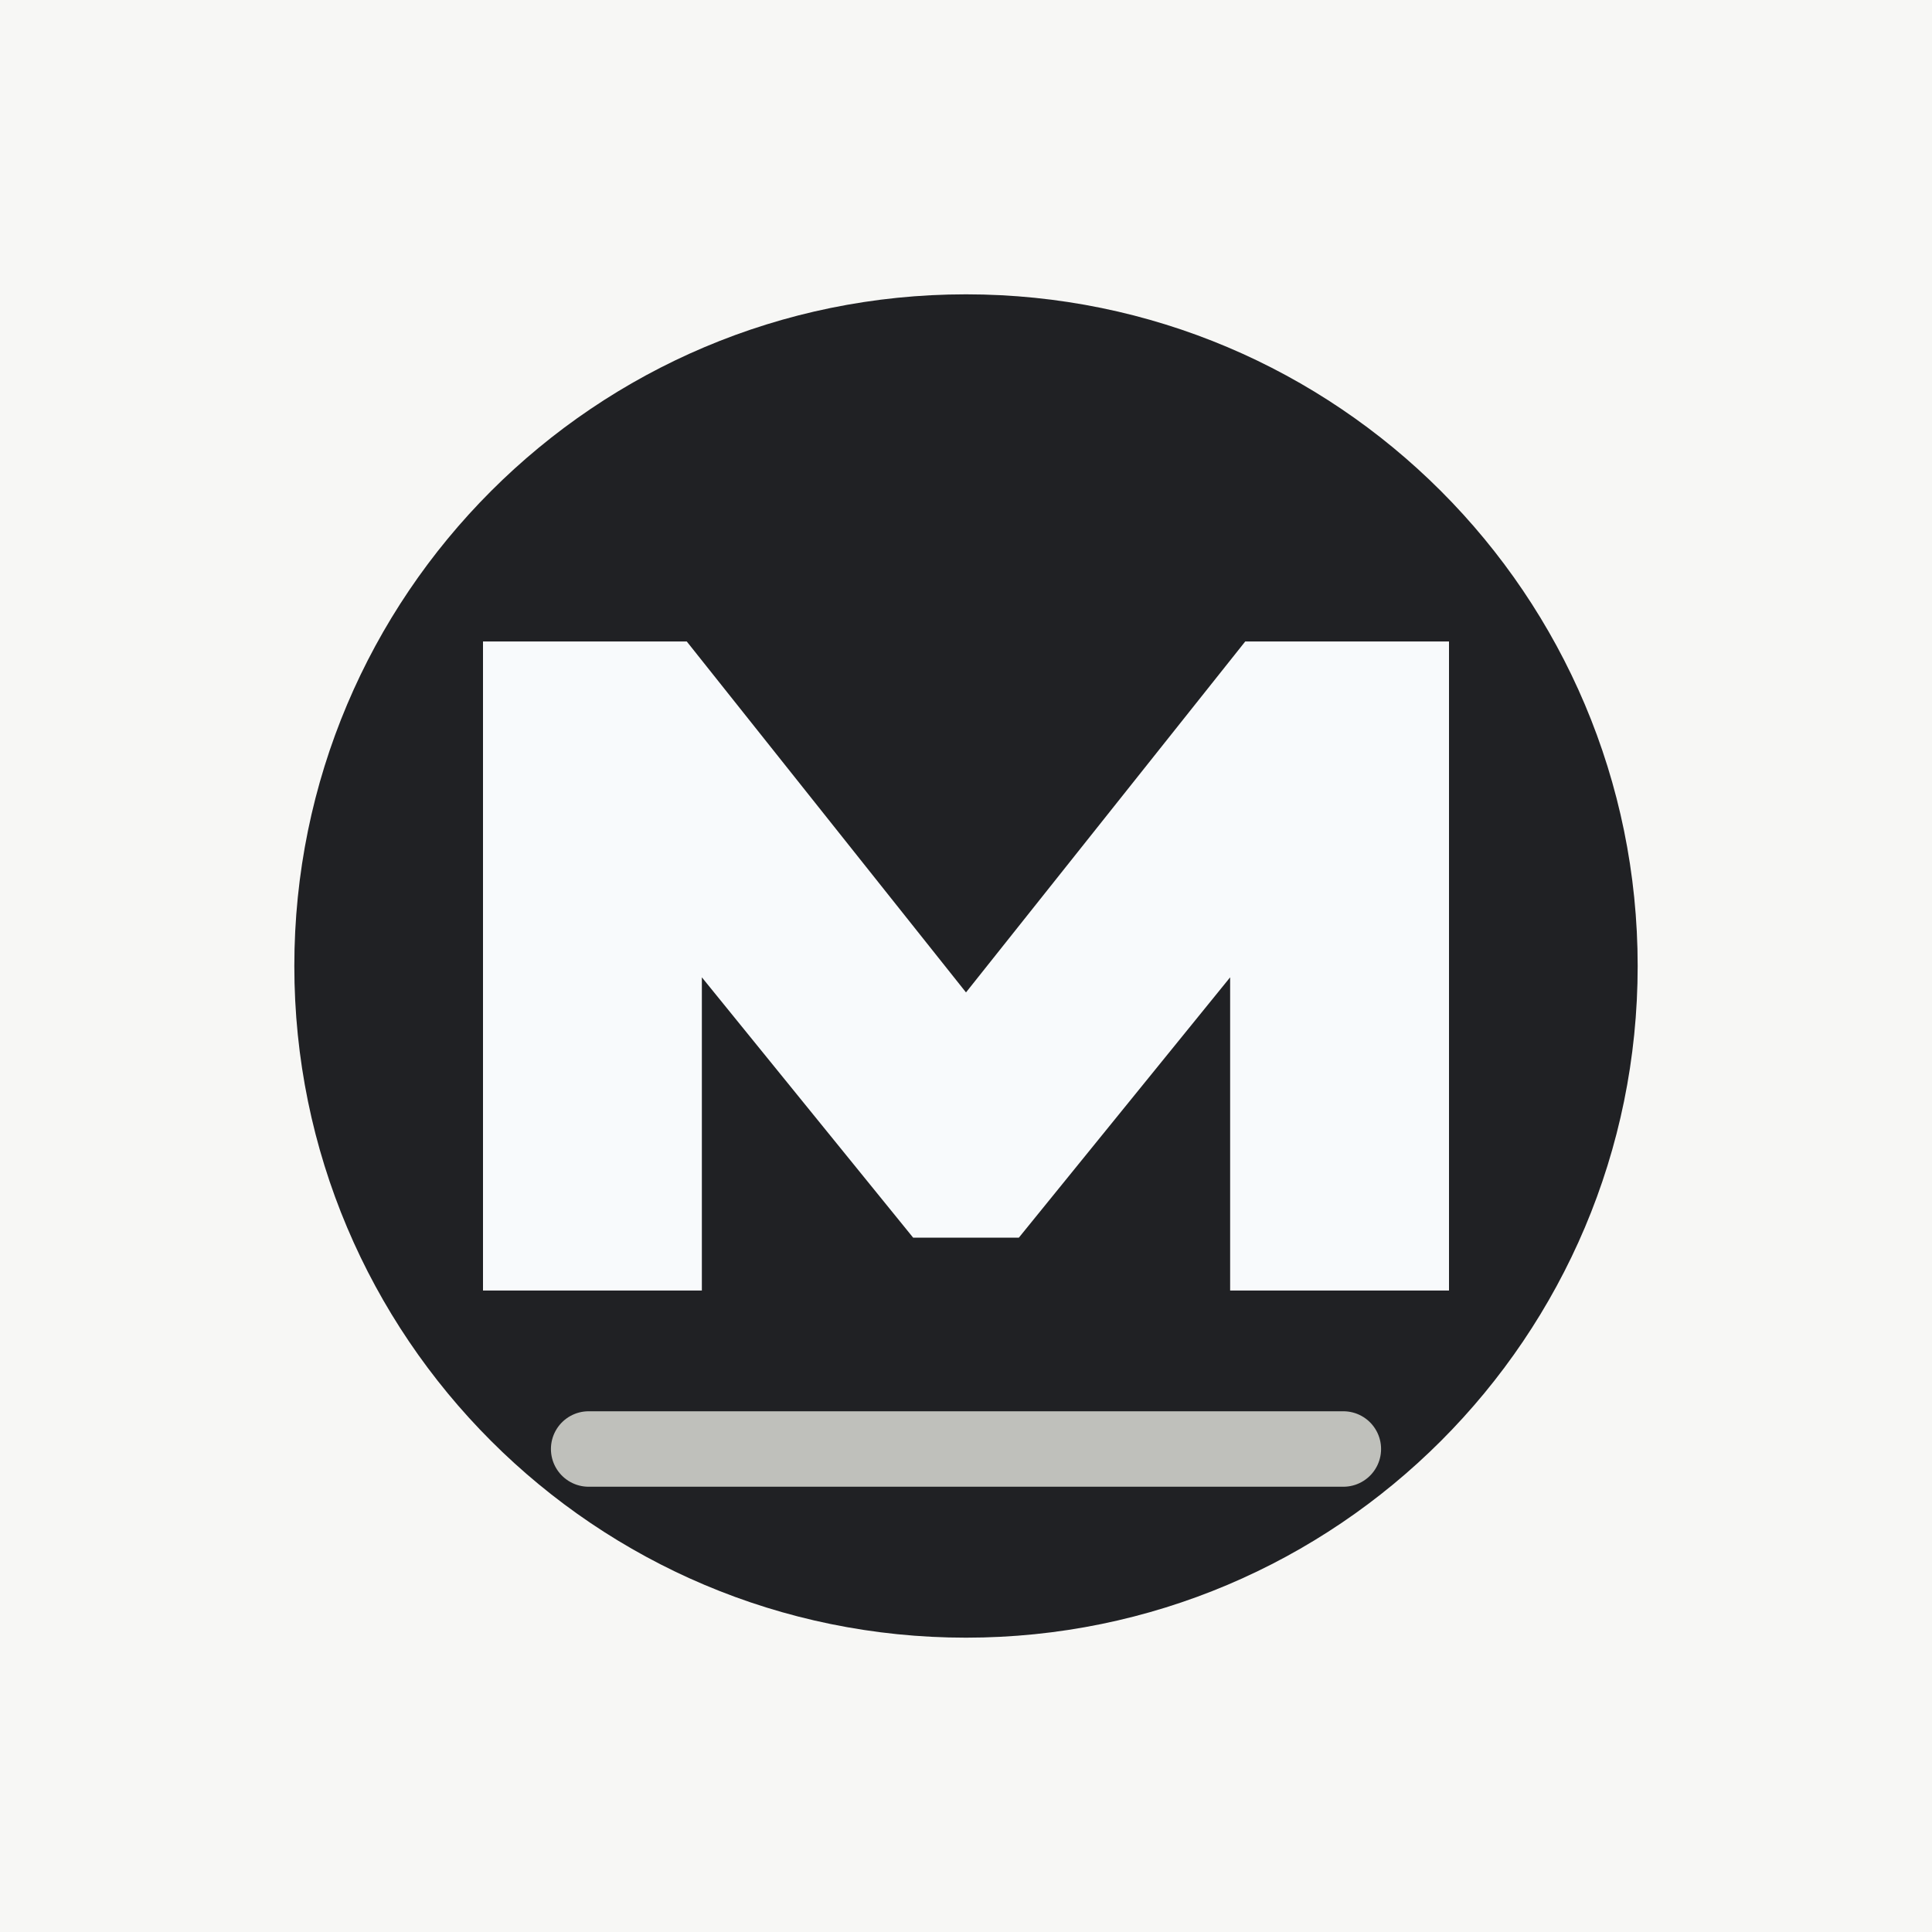
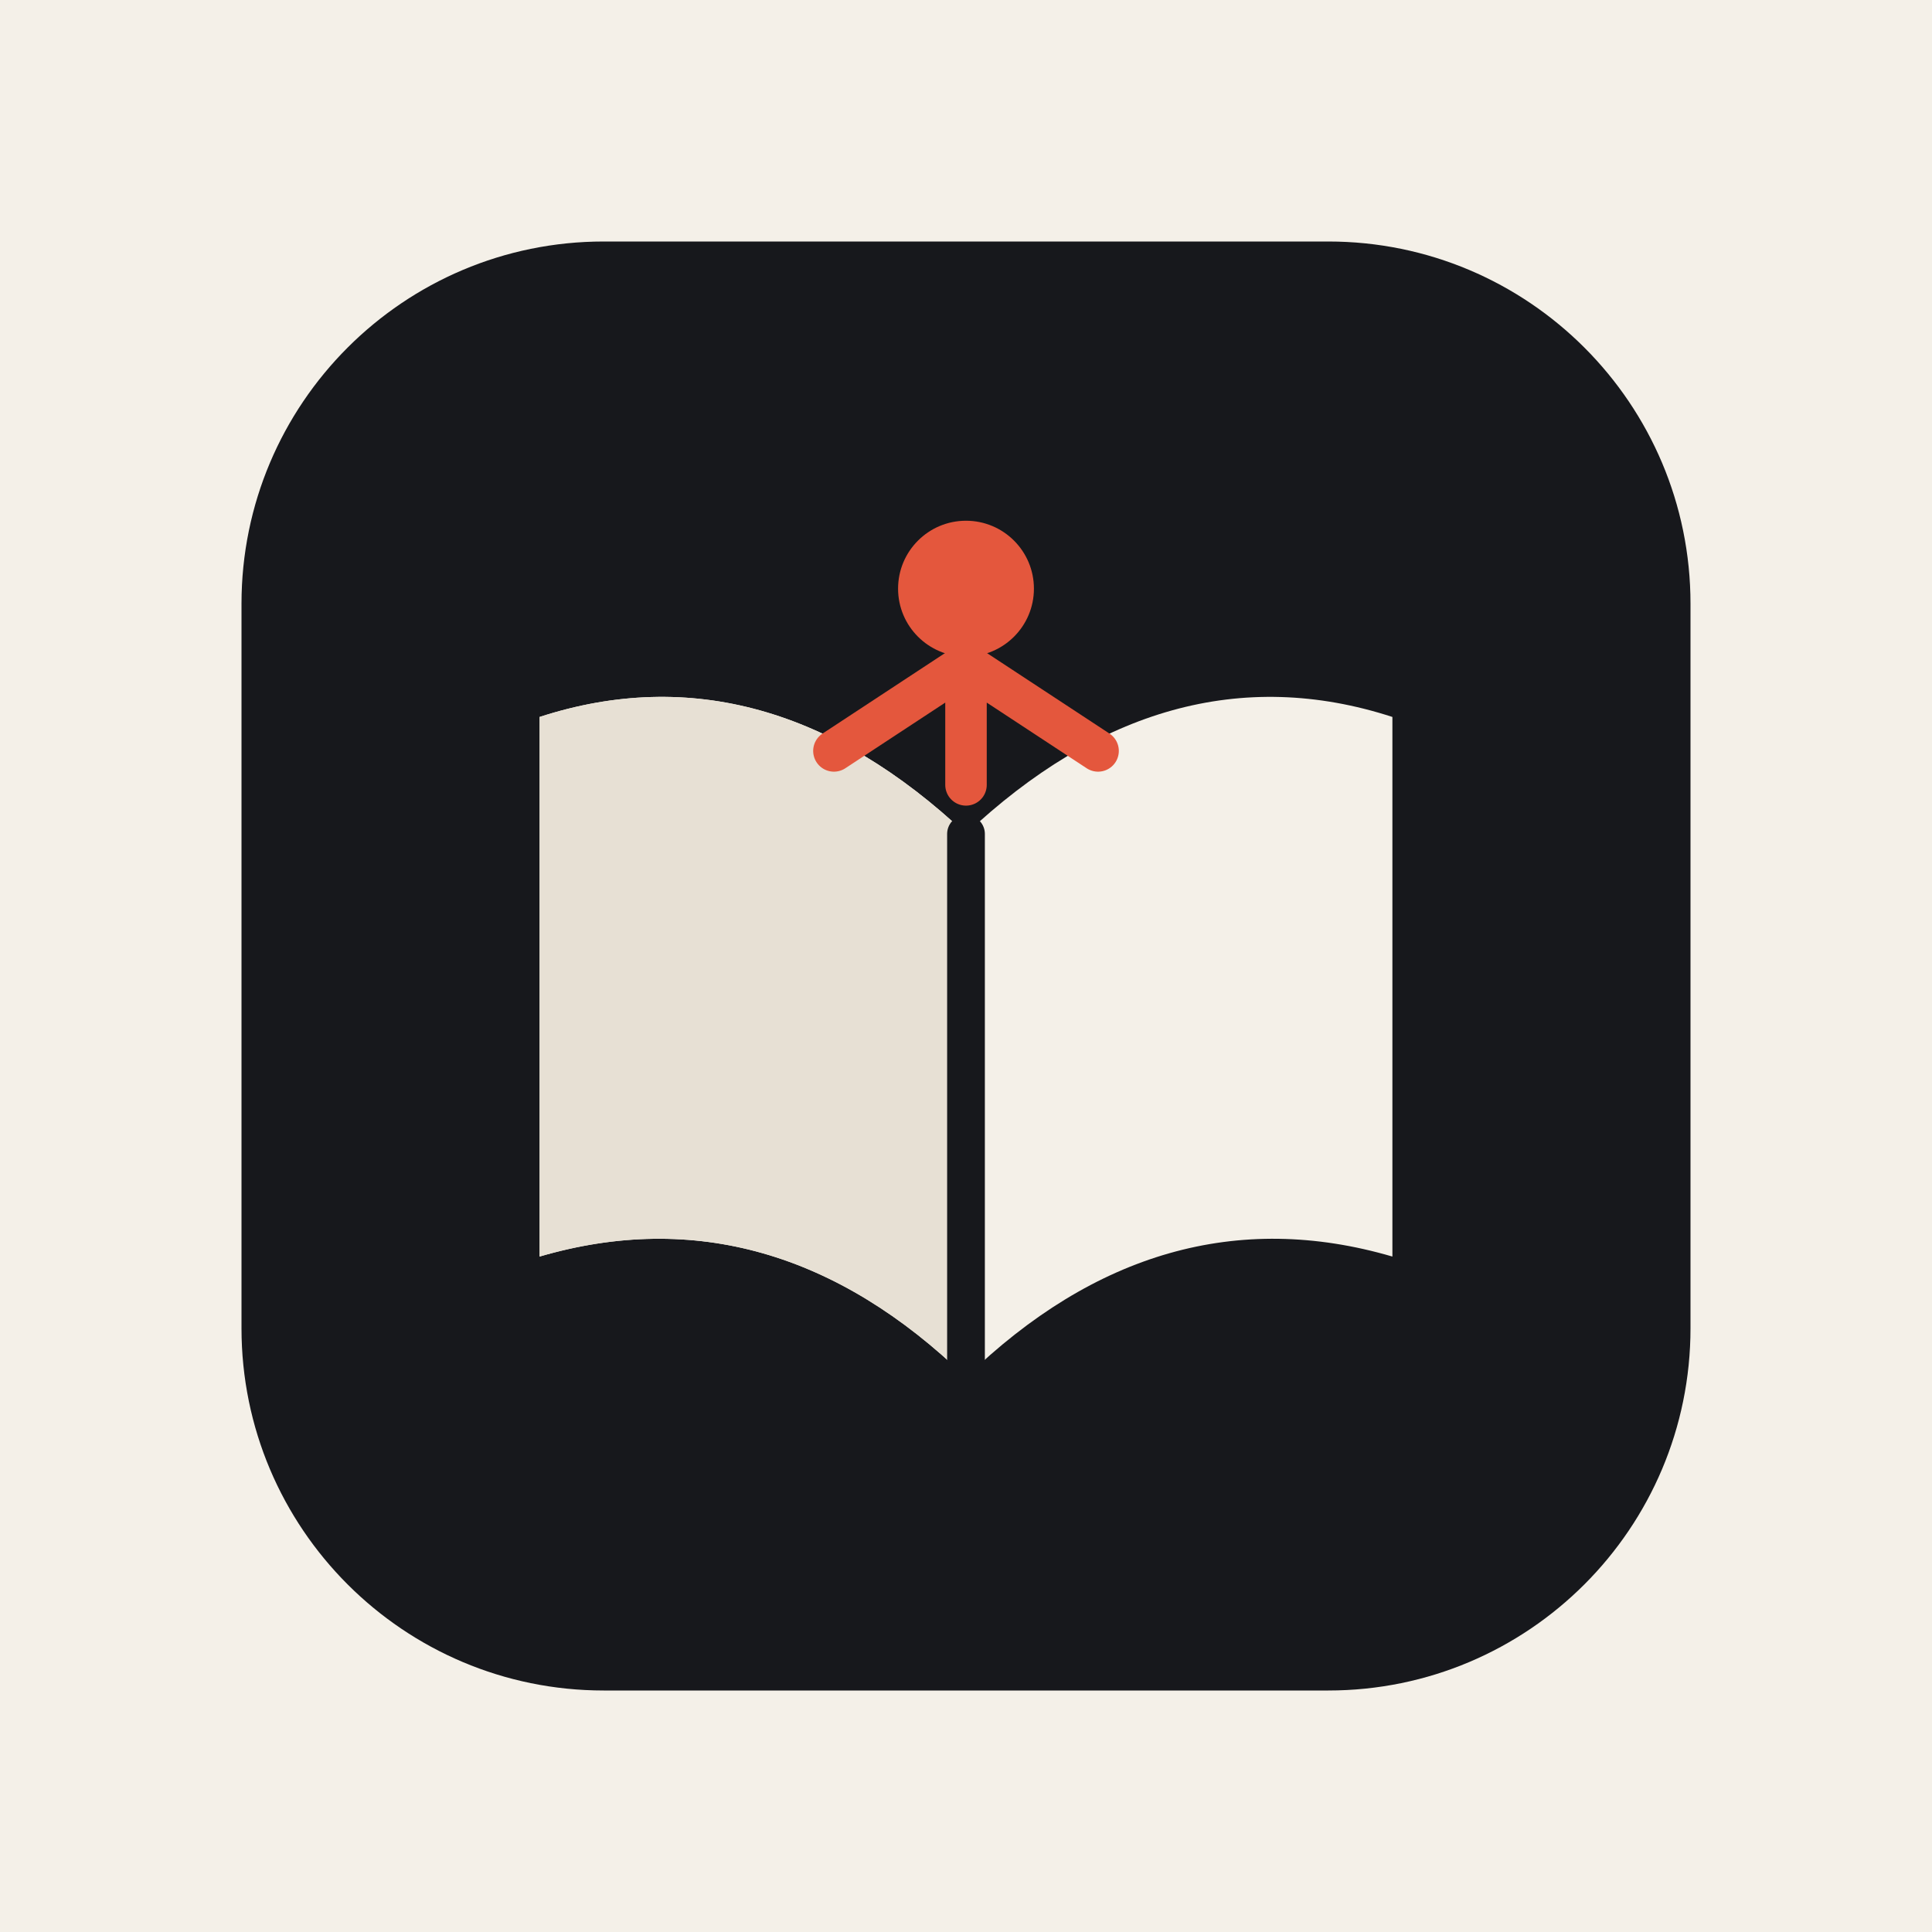
- <svg xmlns="http://www.w3.org/2000/svg" viewBox="0 0 512 512">
-   <rect width="512" height="512" fill="#F7F7F5" />
-   <circle cx="256" cy="256" r="178" fill="#202124" />
-   <path d="M128 342V170h54l74 93 74-93h54v172h-58v-83l-56 69h-28l-56-69v83h-58z" fill="#F8FAFC" />
-   <path d="M156 384h200" stroke="#BFC0BB" stroke-width="20" stroke-linecap="round" />
+ <svg xmlns="http://www.w3.org/2000/svg" viewBox="0 0 512 512" role="img" aria-label="Monogatari">
+   <rect width="512" height="512" fill="#F4F0E8" />
+   <rect x="64" y="64" width="384" height="384" rx="96" fill="#17181C" />
+   <path d="M143 190c40-13 78-2 113 31 35-33 73-44 113-31v143c-41-12-79-1-113 32-34-33-72-44-113-32V190Z" fill="#F4F0E8" />
+   <path d="M256 221v144c-34-33-72-44-113-32V190c40-13 78-2 113 31Z" fill="#E7E0D4" />
+   <path d="M256 221v144" fill="none" stroke="#17181C" stroke-width="10" stroke-linecap="round" />
+   <path d="M256 176v32m0-32-35 23m35-23 35 23" fill="none" stroke="#E4573D" stroke-width="11" stroke-linecap="round" />
+   <circle cx="256" cy="156" r="18" fill="#E4573D" />
</svg>
